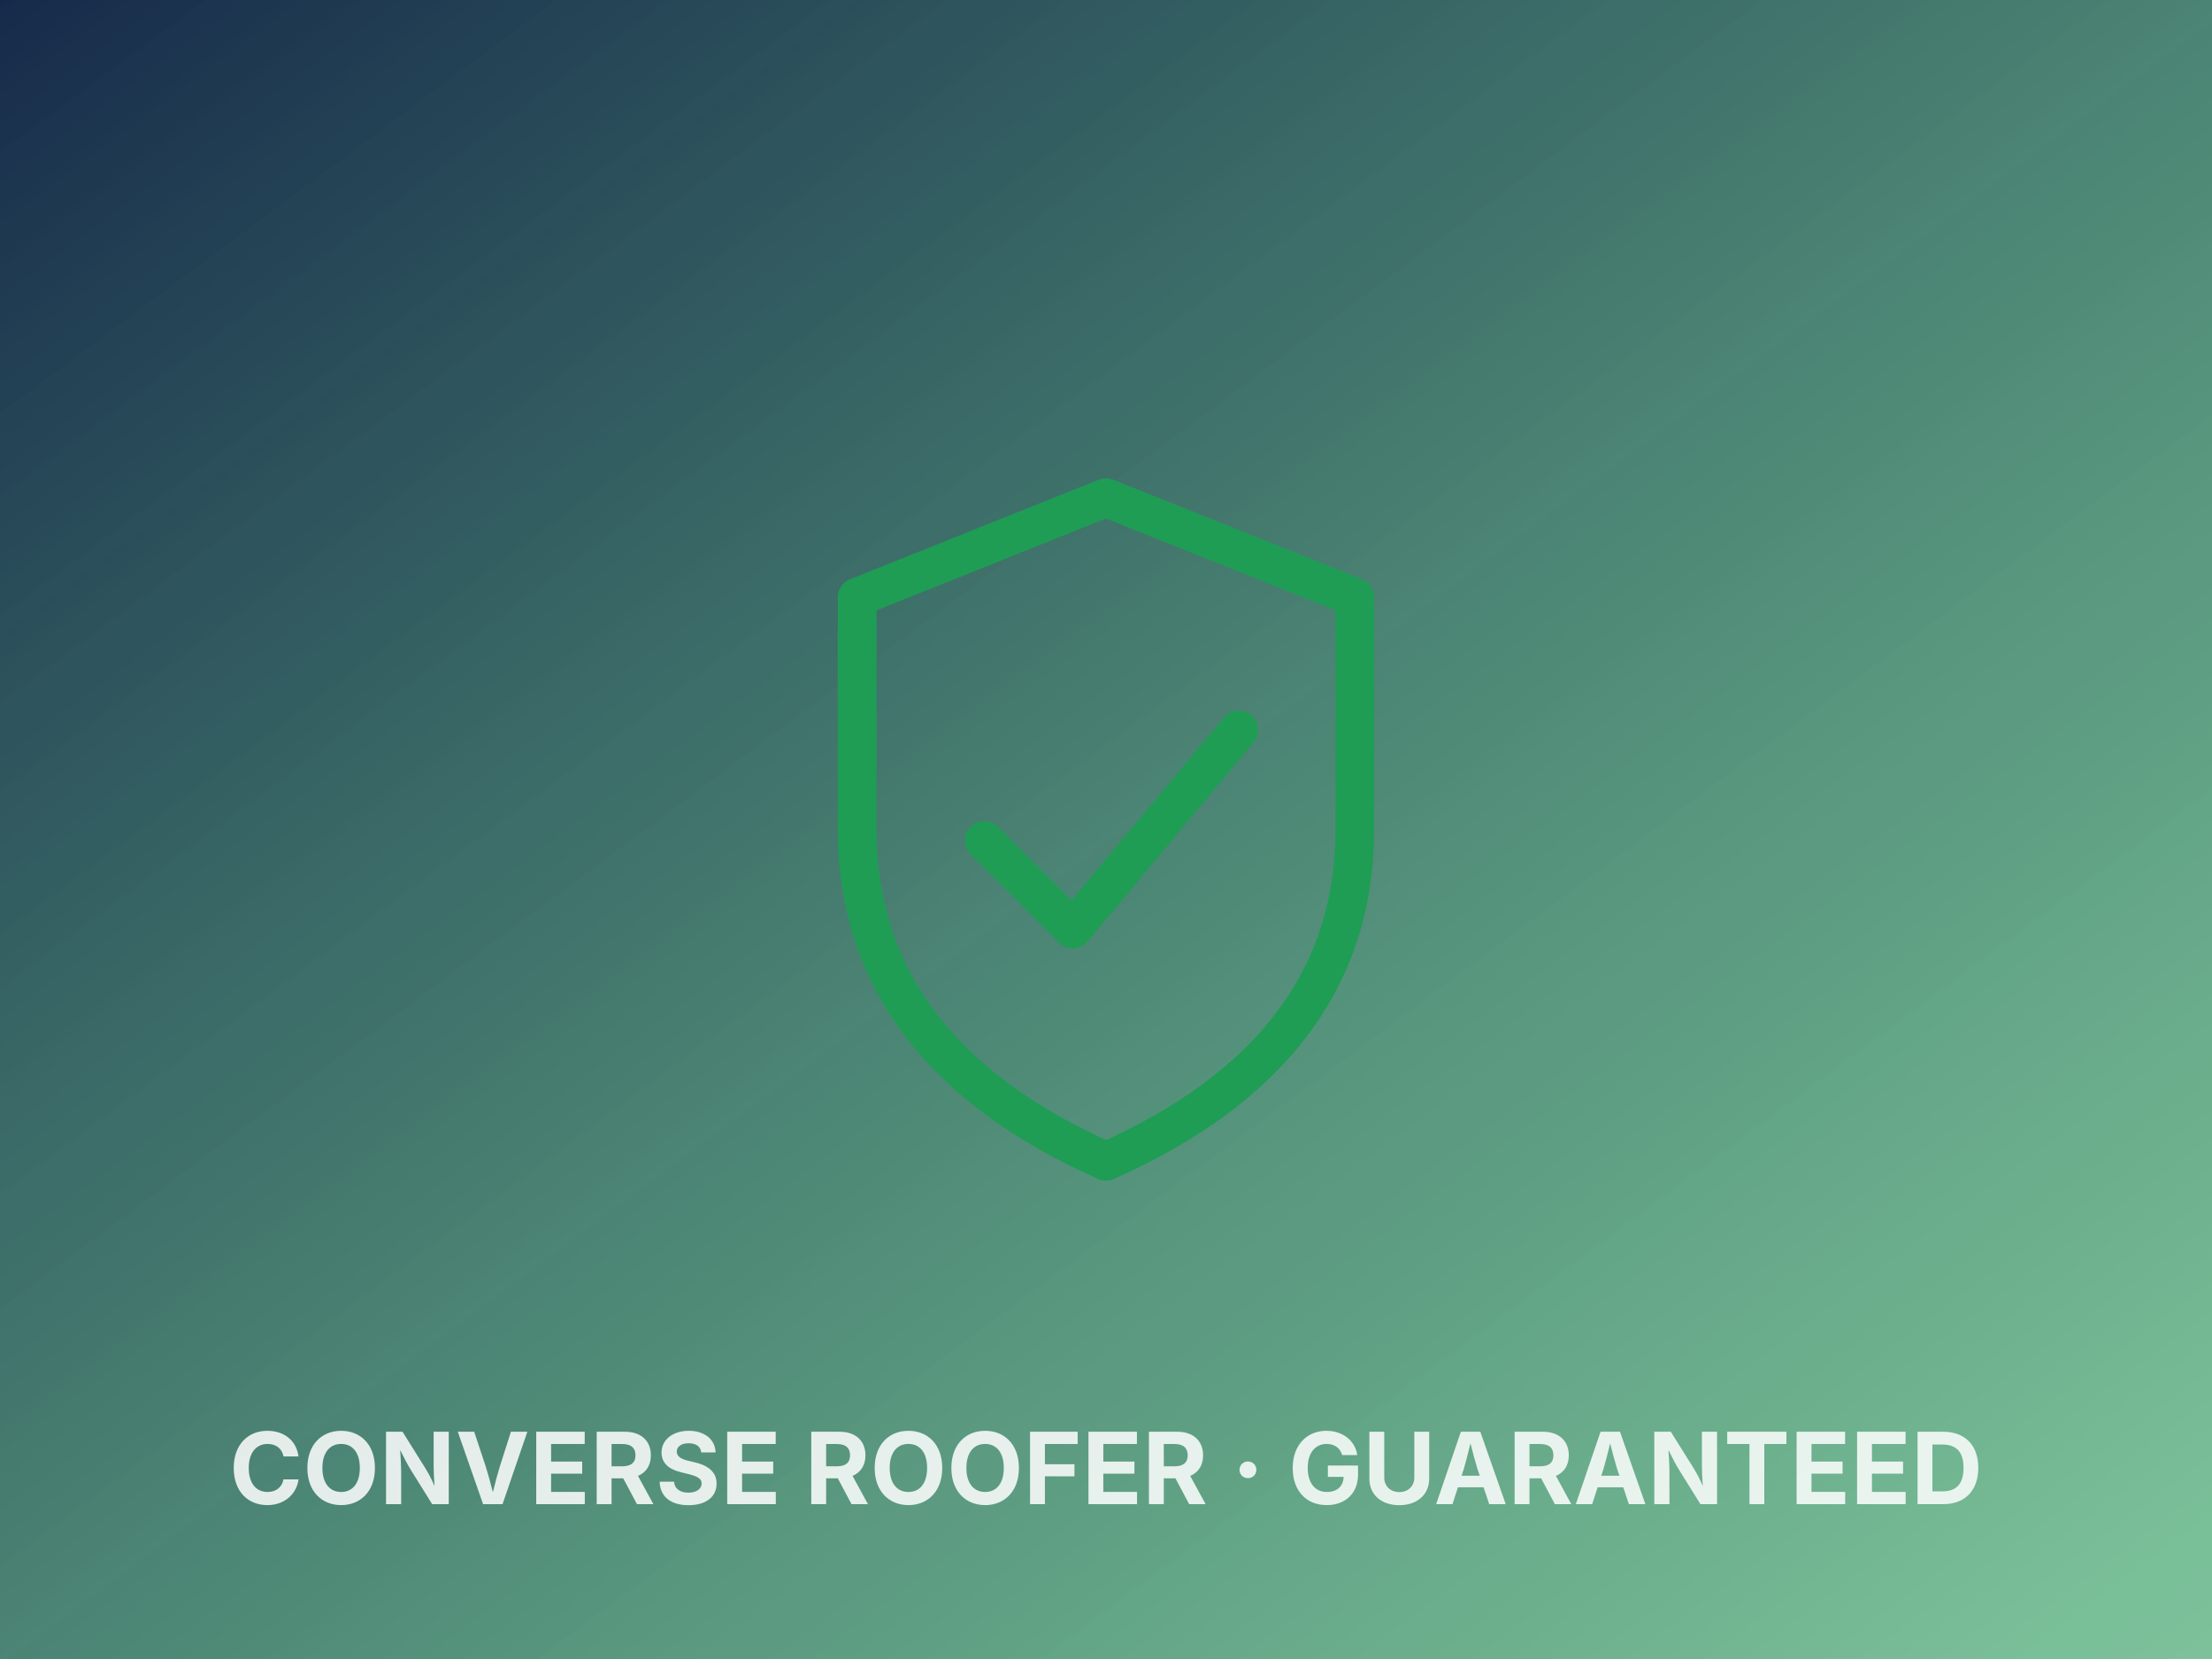
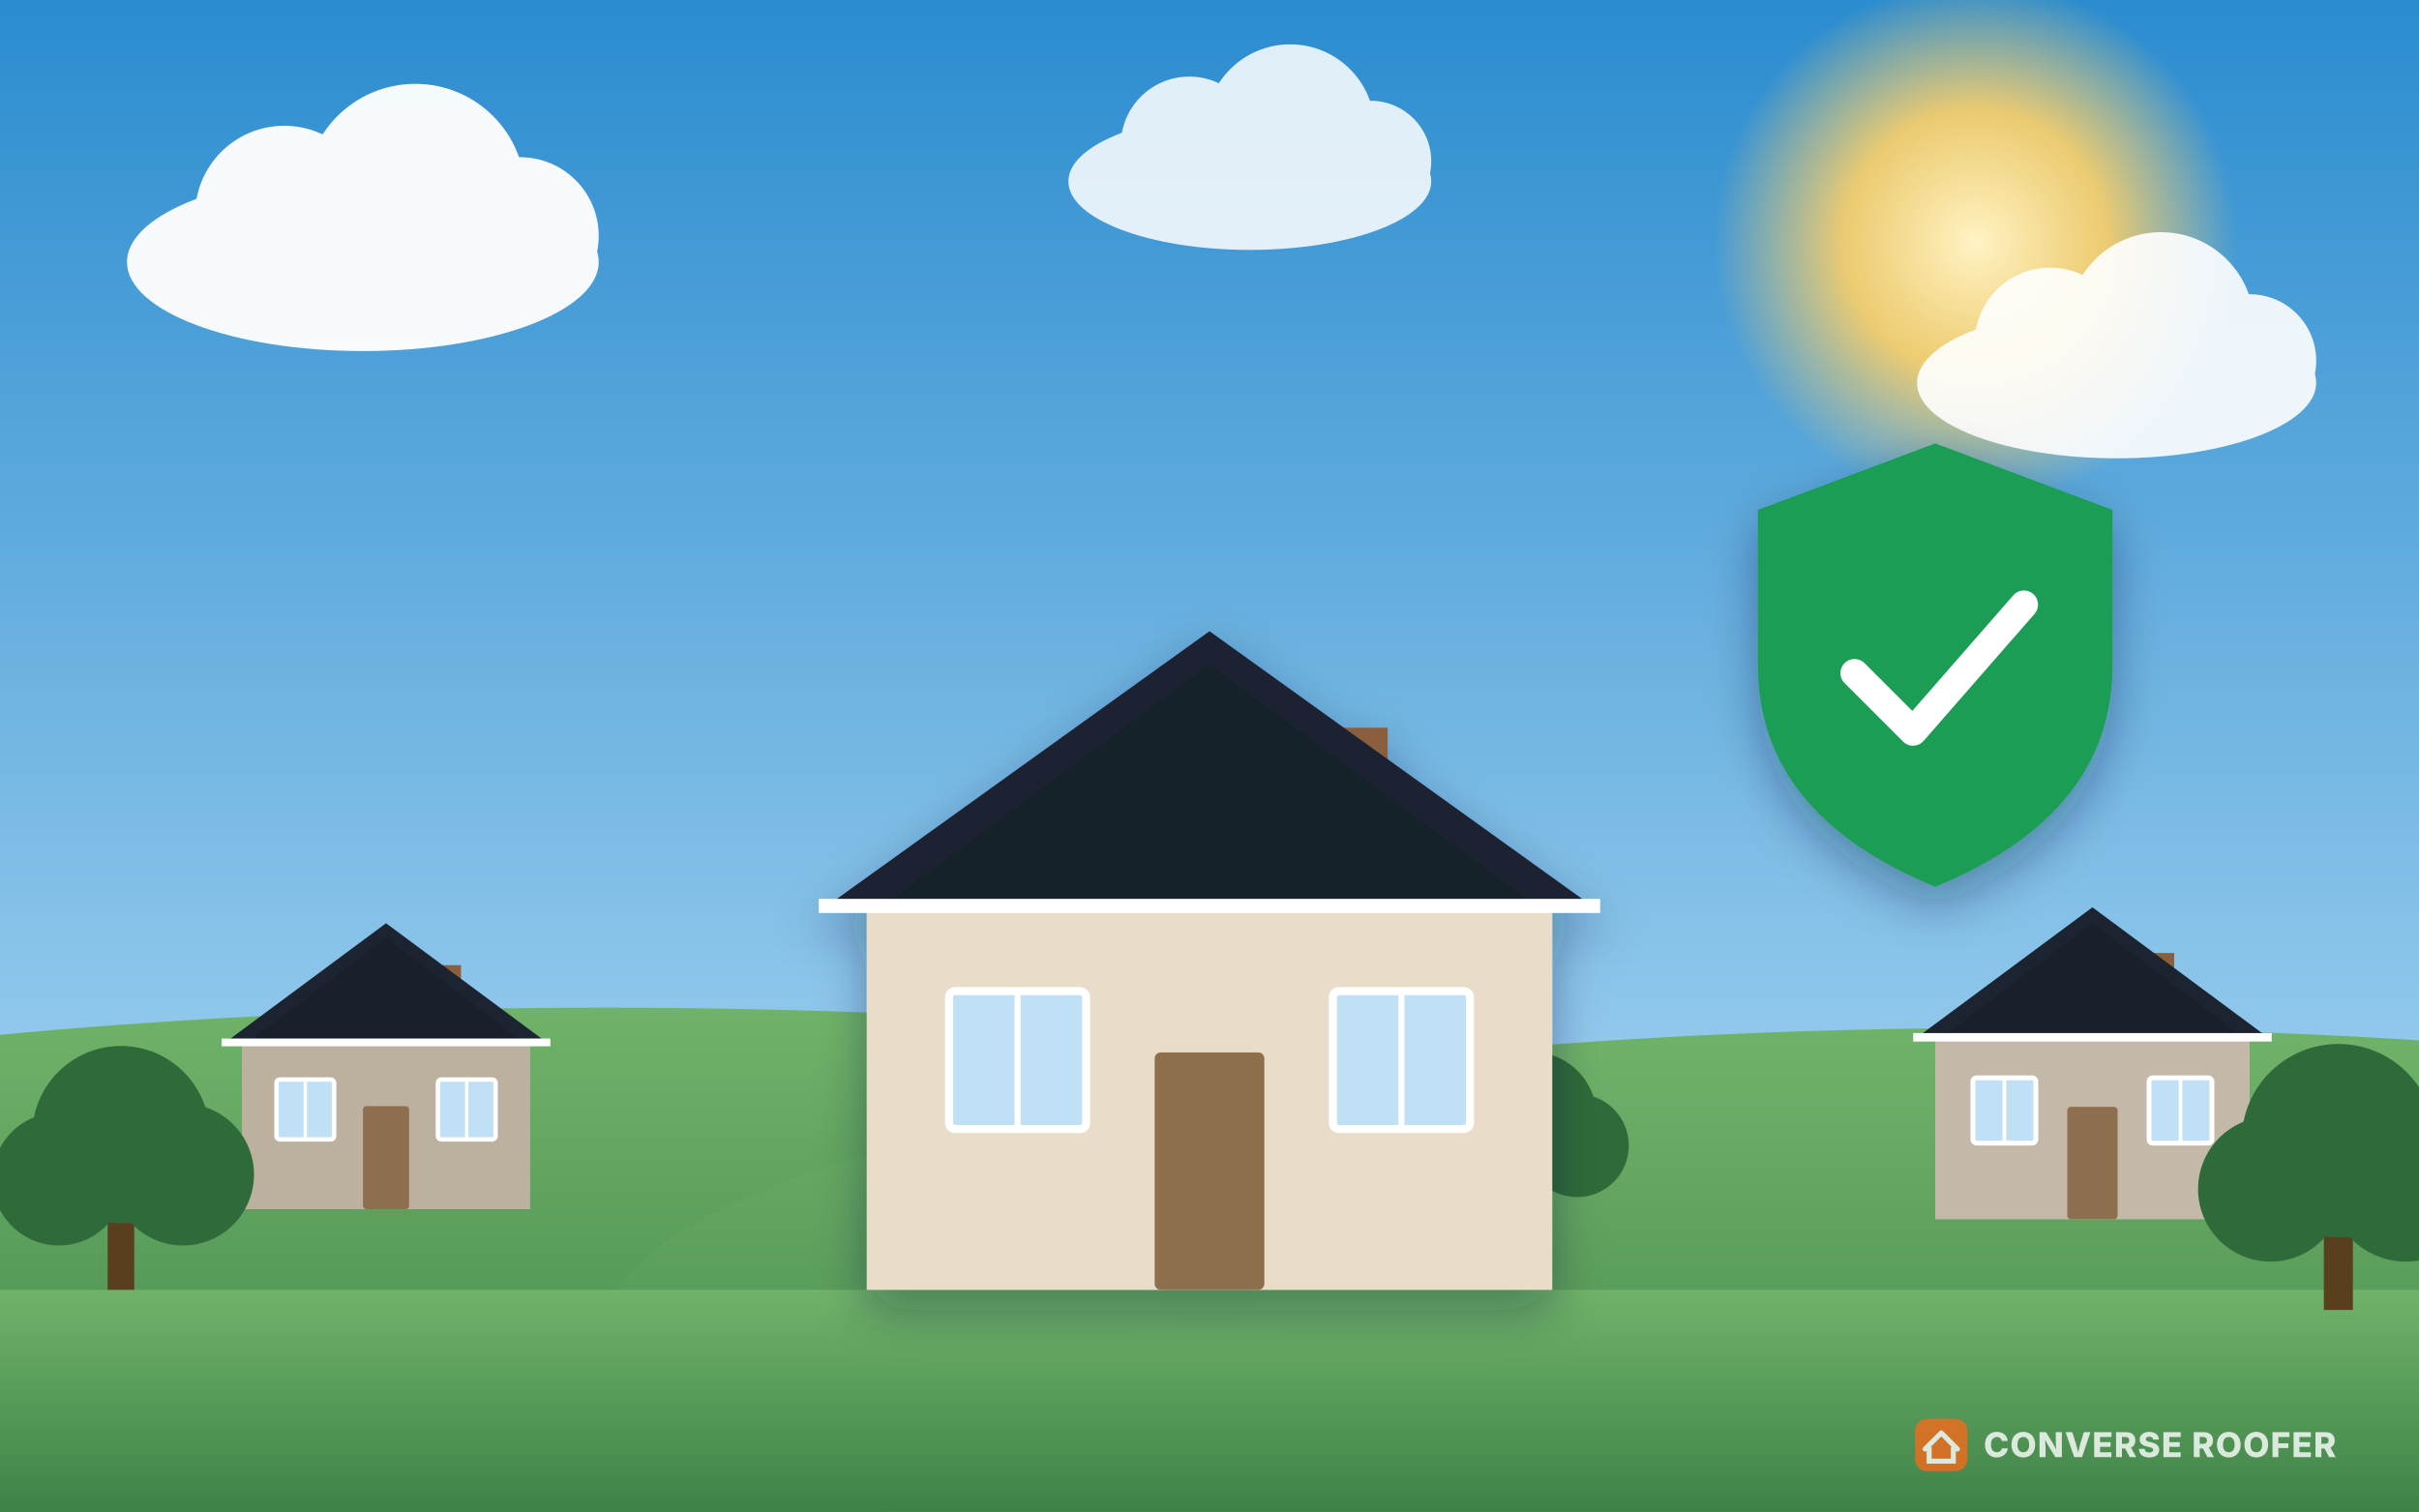
- <svg xmlns="http://www.w3.org/2000/svg" viewBox="0 0 400 300" width="400" height="300">
+ <svg xmlns="http://www.w3.org/2000/svg" viewBox="0 0 1200 750" width="1200" height="750" role="img">
  <defs>
-     <linearGradient id="g" x1="0" y1="0" x2="1" y2="1">
-       <stop offset="0" stop-color="#16294a" />
-       <stop offset="1" stop-color="#1f9d55" stop-opacity=".55" />
+     <linearGradient id="sky" x1="0" y1="0" x2="0" y2="1">
+       <stop offset="0" stop-color="#2b8ccf" />
+       <stop offset="1" stop-color="#bfe3f8" />
    </linearGradient>
+     <linearGradient id="ground" x1="0" y1="0" x2="0" y2="1">
+       <stop offset="0" stop-color="#6fb36a" />
+       <stop offset="1" stop-color="#3f8248" />
+     </linearGradient>
+     <radialGradient id="hailg" cx=".35" cy=".35" r=".7">
+       <stop offset="0" stop-color="#ffffff" />
+       <stop offset=".6" stop-color="#dbe9f7" />
+       <stop offset="1" stop-color="#8fb3d9" />
+     </radialGradient>
+     <radialGradient id="sun" cx=".5" cy=".5" r=".5">
+       <stop offset="0" stop-color="#fff3c4" />
+       <stop offset=".5" stop-color="#ffd166" stop-opacity=".9" />
+       <stop offset="1" stop-color="#ffd166" stop-opacity="0" />
+     </radialGradient>
+     <filter id="glow" x="-50%" y="-50%" width="200%" height="200%">
+       <feGaussianBlur stdDeviation="8" />
+     </filter>
+     <filter id="soft" x="-20%" y="-20%" width="140%" height="140%">
+       <feDropShadow dx="0" dy="10" stdDeviation="12" flood-color="#0f1f33" flood-opacity=".35" />
+     </filter>
  </defs>
-   <rect width="400" height="300" fill="url(#g)" />
-   <g transform="translate(100 40)" fill="none" stroke="#1f9d55" stroke-width="7" stroke-linecap="round" stroke-linejoin="round">
-     <path d="M100 50 L145 68 L145 110 Q145 150 100 170 Q55 150 55 110 L55 68 Z M78 112 L94 128 L124 92" />
+   <rect width="1200" height="750" fill="url(#sky)" />
+   <circle cx="980" cy="120" r="130" fill="url(#sun)" />
+   <g fill="#ffffff" opacity="0.95">
+     <ellipse cx="180" cy="130" rx="117.0" ry="44.2" />
+     <circle cx="141.0" cy="106.6" r="44.2" />
+     <circle cx="206.0" cy="96.2" r="54.6" />
+     <circle cx="258.0" cy="117.0" r="39.0" />
  </g>
-   <text x="200" y="272" text-anchor="middle" font-family="Inter,Arial,sans-serif" font-size="18" font-weight="700" fill="#ffffff" opacity=".85">CONVERSE ROOFER · GUARANTEED</text>
+   <g fill="#ffffff" opacity="0.85">
+     <ellipse cx="620" cy="90" rx="90.0" ry="34.0" />
+     <circle cx="590.0" cy="72.0" r="34.0" />
+     <circle cx="640.0" cy="64.0" r="42.0" />
+     <circle cx="680.0" cy="80.0" r="30.0" />
+   </g>
+   <g fill="#ffffff" opacity="0.9">
+     <ellipse cx="1050" cy="190" rx="99" ry="37.4" />
+     <circle cx="1017.0" cy="170.2" r="37.4" />
+     <circle cx="1072.0" cy="161.4" r="46.2" />
+     <circle cx="1116.0" cy="179.0" r="33.0" />
+   </g>
+   <ellipse cx="300" cy="640" rx="700" ry="140" fill="url(#ground)" />
+   <ellipse cx="1000" cy="660" rx="700" ry="150" fill="url(#ground)" />
+   <rect x="0" y="640" width="1200" height="110" fill="url(#ground)" />
+   <g>
+     <rect x="120" y="517.5" width="143.0" height="82.5" fill="#d8cbb6" />
+     <rect x="120" y="517.5" width="143.0" height="82.5" fill="#000" opacity="0.13" />
+     <rect x="217.24" y="478.89" width="11.44" height="29.7" fill="#8b5e3c" />
+     <polygon points="111.42,517.5 191.5,458.1 271.58,517.5" fill="#1c2431" />
+     <polygon points="122.86,517.5 191.5,465.228 260.14,517.5" fill="#000" opacity=".12" />
+     <rect x="109.99" y="515.3" width="163.02" height="3.85" fill="#ffffff" />
+     <rect x="180.06" y="548.85" width="22.88" height="51.15" rx="1.65" fill="#8d6e4e" />
+     <rect x="137.16" y="535.65" width="28.6" height="29.7" rx="1.65" fill="#bfe0f5" stroke="#ffffff" stroke-width="2.2" />
+     <line x1="151.46" y1="535.65" x2="151.46" y2="565.35" stroke="#ffffff" stroke-width="1.65" />
+     <rect x="217.24" y="535.65" width="28.6" height="29.7" rx="1.65" fill="#bfe0f5" stroke="#ffffff" stroke-width="2.2" />
+     <line x1="231.54" y1="535.65" x2="231.54" y2="565.35" stroke="#ffffff" stroke-width="1.65" />
+   </g>
+   <g>
+     <rect x="960" y="515.0" width="156.0" height="90.0" fill="#dcd0bd" />
+     <rect x="960" y="515.0" width="156.0" height="90.0" fill="#000" opacity="0.11" />
+     <rect x="1066.08" y="472.88" width="12.48" height="32.4" fill="#8b5e3c" />
+     <polygon points="950.64,515.0 1038.0,450.2 1125.36,515.0" fill="#1c2431" />
+     <polygon points="963.12,515.0 1038.0,457.976 1112.88,515.0" fill="#000" opacity=".12" />
+     <rect x="949.08" y="512.6" width="177.84" height="4.2" fill="#ffffff" />
+     <rect x="1025.52" y="549.2" width="24.96" height="55.8" rx="1.8" fill="#8d6e4e" />
+     <rect x="978.72" y="534.8" width="31.2" height="32.4" rx="1.8" fill="#bfe0f5" stroke="#ffffff" stroke-width="2.4" />
+     <line x1="994.32" y1="534.8" x2="994.32" y2="567.2" stroke="#ffffff" stroke-width="1.8" />
+     <rect x="1066.08" y="534.8" width="31.2" height="32.4" rx="1.8" fill="#bfe0f5" stroke="#ffffff" stroke-width="2.4" />
+     <line x1="1081.68" y1="534.8" x2="1081.68" y2="567.2" stroke="#ffffff" stroke-width="1.8" />
+   </g>
+   <rect x="53.4" y="596.0" width="13.2" height="44.0" fill="#5a3f1e" />
+   <circle cx="60" cy="563.0" r="44.0" fill="#2f6b3a" />
+   <circle cx="29.2" cy="585.0" r="33.0" fill="#2f6b3a" />
+   <circle cx="90.8" cy="582.8" r="35.2" fill="#2f6b3a" />
+   <rect x="1152.8" y="602.0" width="14.4" height="48.0" fill="#5a3f1e" />
+   <circle cx="1160" cy="566.0" r="48.0" fill="#2f6b3a" />
+   <circle cx="1126.4" cy="590.0" r="36.0" fill="#2f6b3a" />
+   <circle cx="1193.6" cy="587.6" r="38.4" fill="#2f6b3a" />
+   <rect x="755.2" y="578.0" width="9.6" height="32.0" fill="#5a3f1e" />
+   <circle cx="760" cy="554.0" r="32.0" fill="#2f6b3a" />
+   <circle cx="737.6" cy="570.0" r="24.0" fill="#2f6b3a" />
+   <circle cx="782.4" cy="568.4" r="25.6" fill="#2f6b3a" />
+   <g filter="url(#soft)">
+     <g>
+       <rect x="430" y="450.0" width="340.0" height="190.0" fill="#e9dcc9" />
+       <rect x="430" y="450.0" width="340.0" height="190.0" fill="#000" opacity="0.00" />
+       <rect x="661.2" y="361.08" width="27.2" height="68.4" fill="#8b5e3c" />
+       <polygon points="409.6,450.0 600.0,313.2 790.4,450.0" fill="#1c2431" />
+       <polygon points="436.8,450.0 600.0,329.616 763.2,450.0" fill="#000" opacity=".12" />
+       <rect x="406.2" y="446.0" width="387.6" height="7.0" fill="#ffffff" />
+       <rect x="572.8" y="522.2" width="54.4" height="117.8" rx="3.0" fill="#8d6e4e" />
+       <rect x="470.8" y="491.8" width="68.0" height="68.4" rx="3.0" fill="#bfe0f5" stroke="#ffffff" stroke-width="4.0" />
+       <line x1="504.8" y1="491.8" x2="504.8" y2="560.2" stroke="#ffffff" stroke-width="3.0" />
+       <rect x="661.2" y="491.8" width="68.0" height="68.4" rx="3.0" fill="#bfe0f5" stroke="#ffffff" stroke-width="4.0" />
+       <line x1="695.2" y1="491.8" x2="695.2" y2="560.2" stroke="#ffffff" stroke-width="3.0" />
+     </g>
+   </g>
+   <g filter="url(#soft)" transform="translate(960 330)">
+     <path d="M0,-110 L88,-77 L88,0 Q88,74 0,110 Q-88,74 -88,0 L-88,-77 Z" fill="#1f9d55" />
+     <path d="M-40,4 L-11,33 L44,-30" fill="none" stroke="#fff" stroke-width="14" stroke-linecap="round" stroke-linejoin="round" />
+   </g>
+   <g opacity=".8" transform="translate(950 704)">
+     <rect width="26" height="26" rx="6" fill="#f26a1b" />
+     <path d="M5 15 L13 7 L21 15" fill="none" stroke="#fff" stroke-width="2.5" stroke-linecap="round" stroke-linejoin="round" />
+     <path d="M7 14 V21 H19 V14" fill="none" stroke="#fff" stroke-width="2.5" />
+     <text x="34" y="19" font-family="Inter,Arial,sans-serif" font-size="17" font-weight="800" fill="#ffffff" letter-spacing=".5">CONVERSE ROOFER</text>
+   </g>
</svg>
